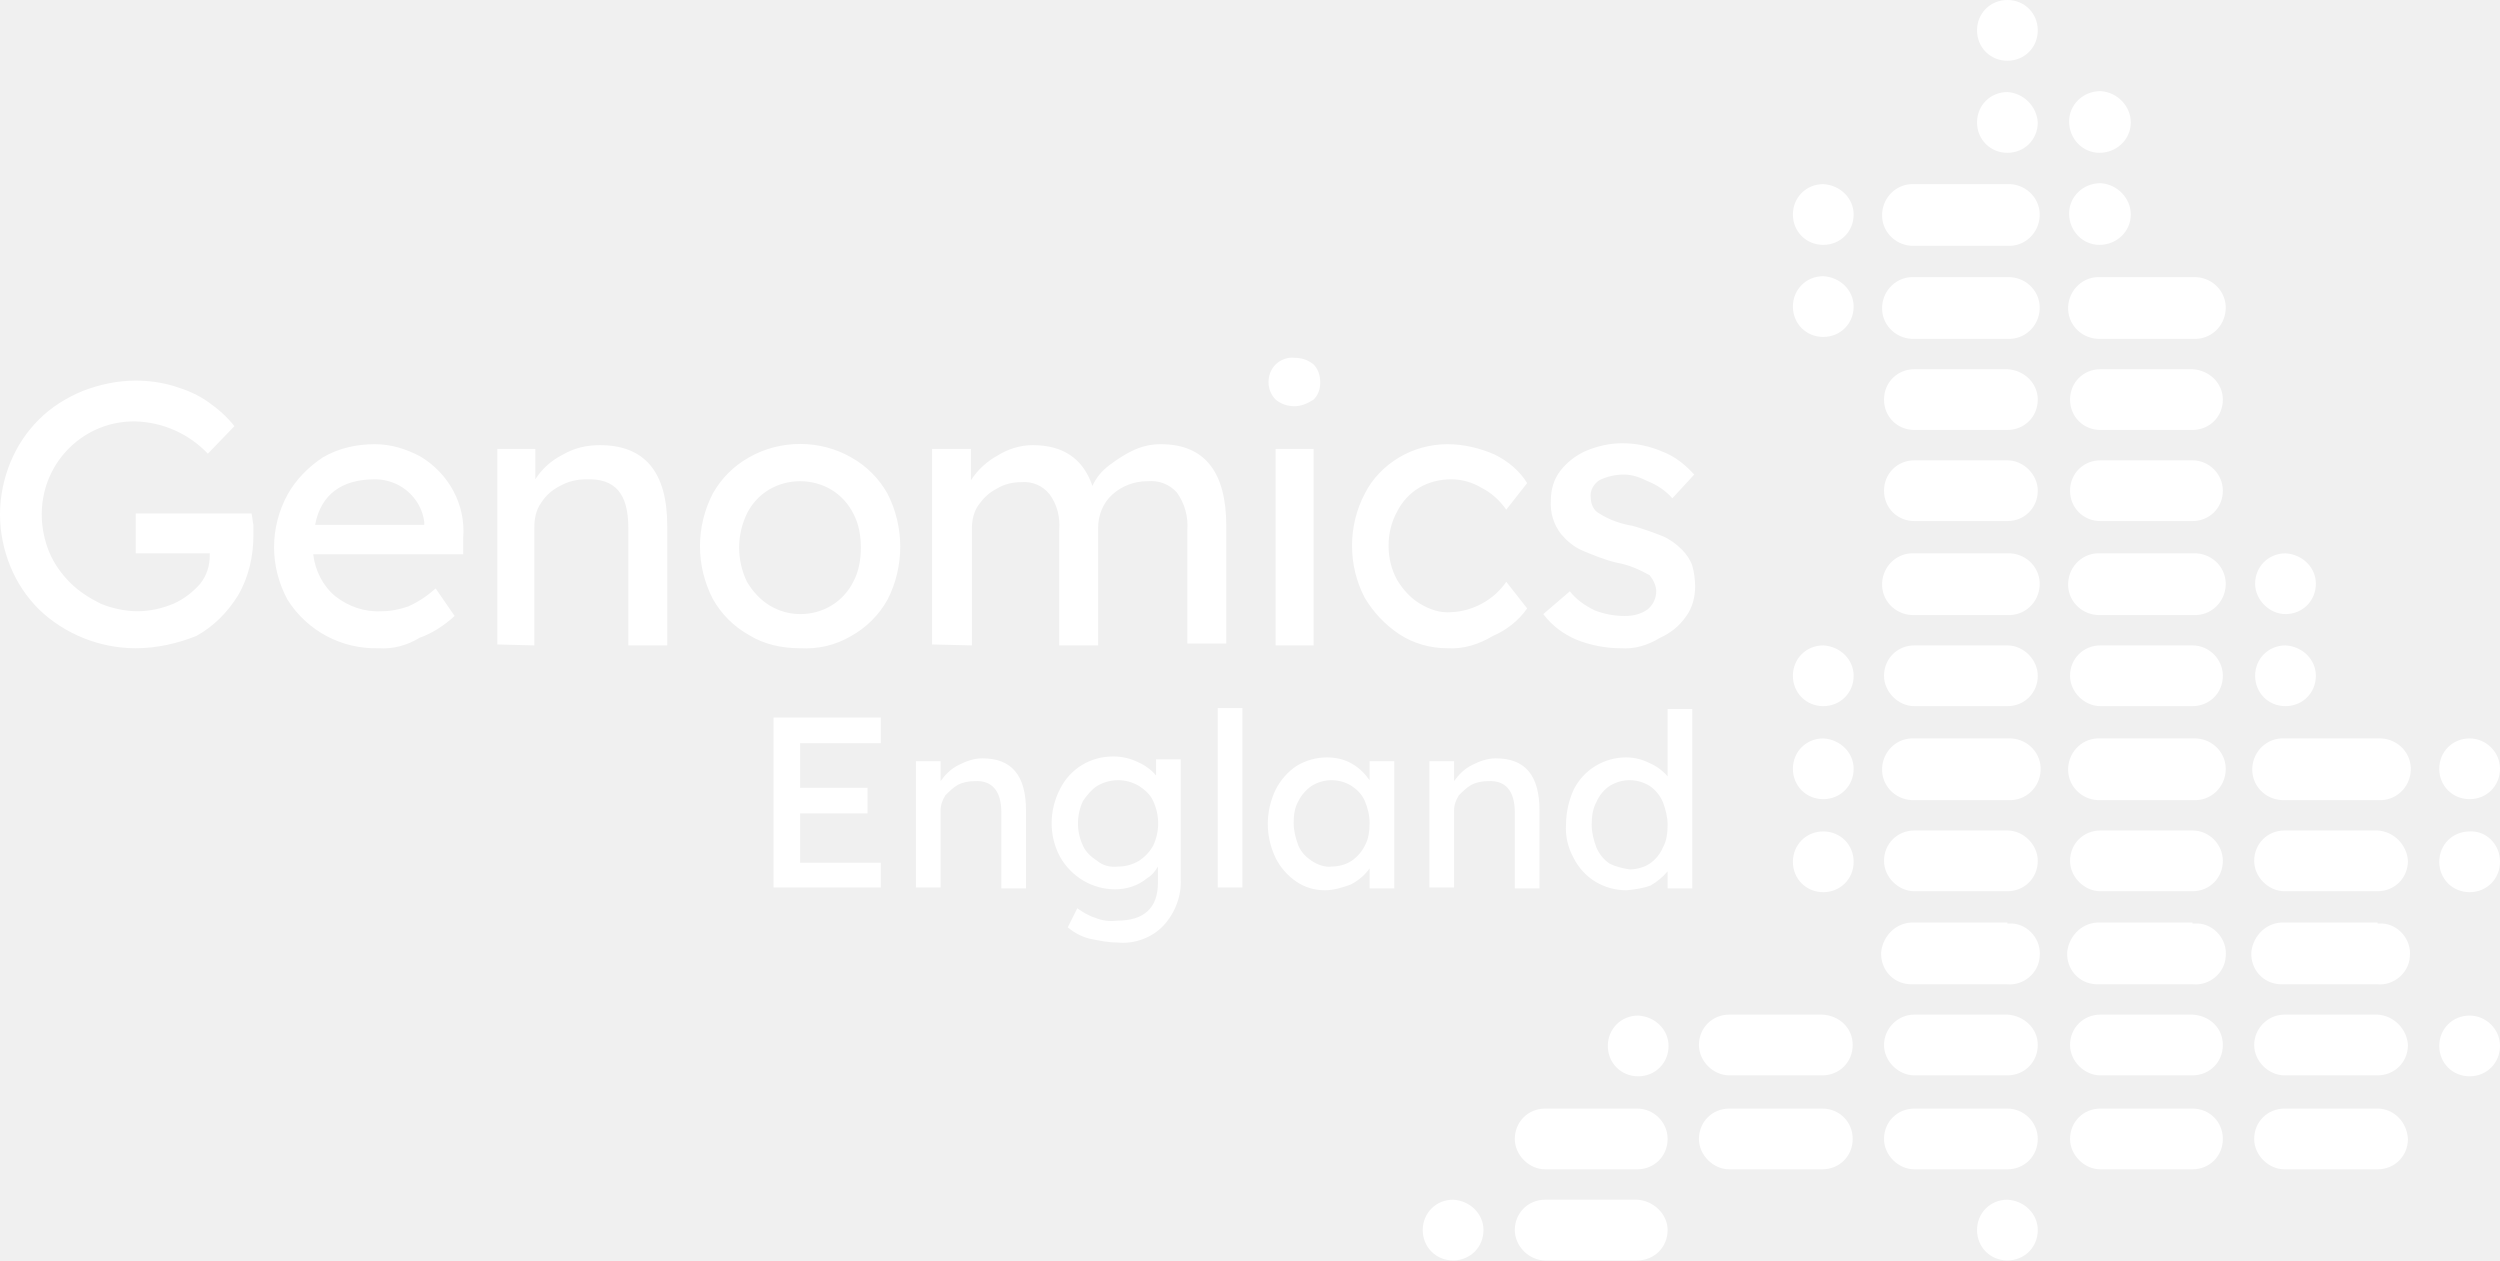
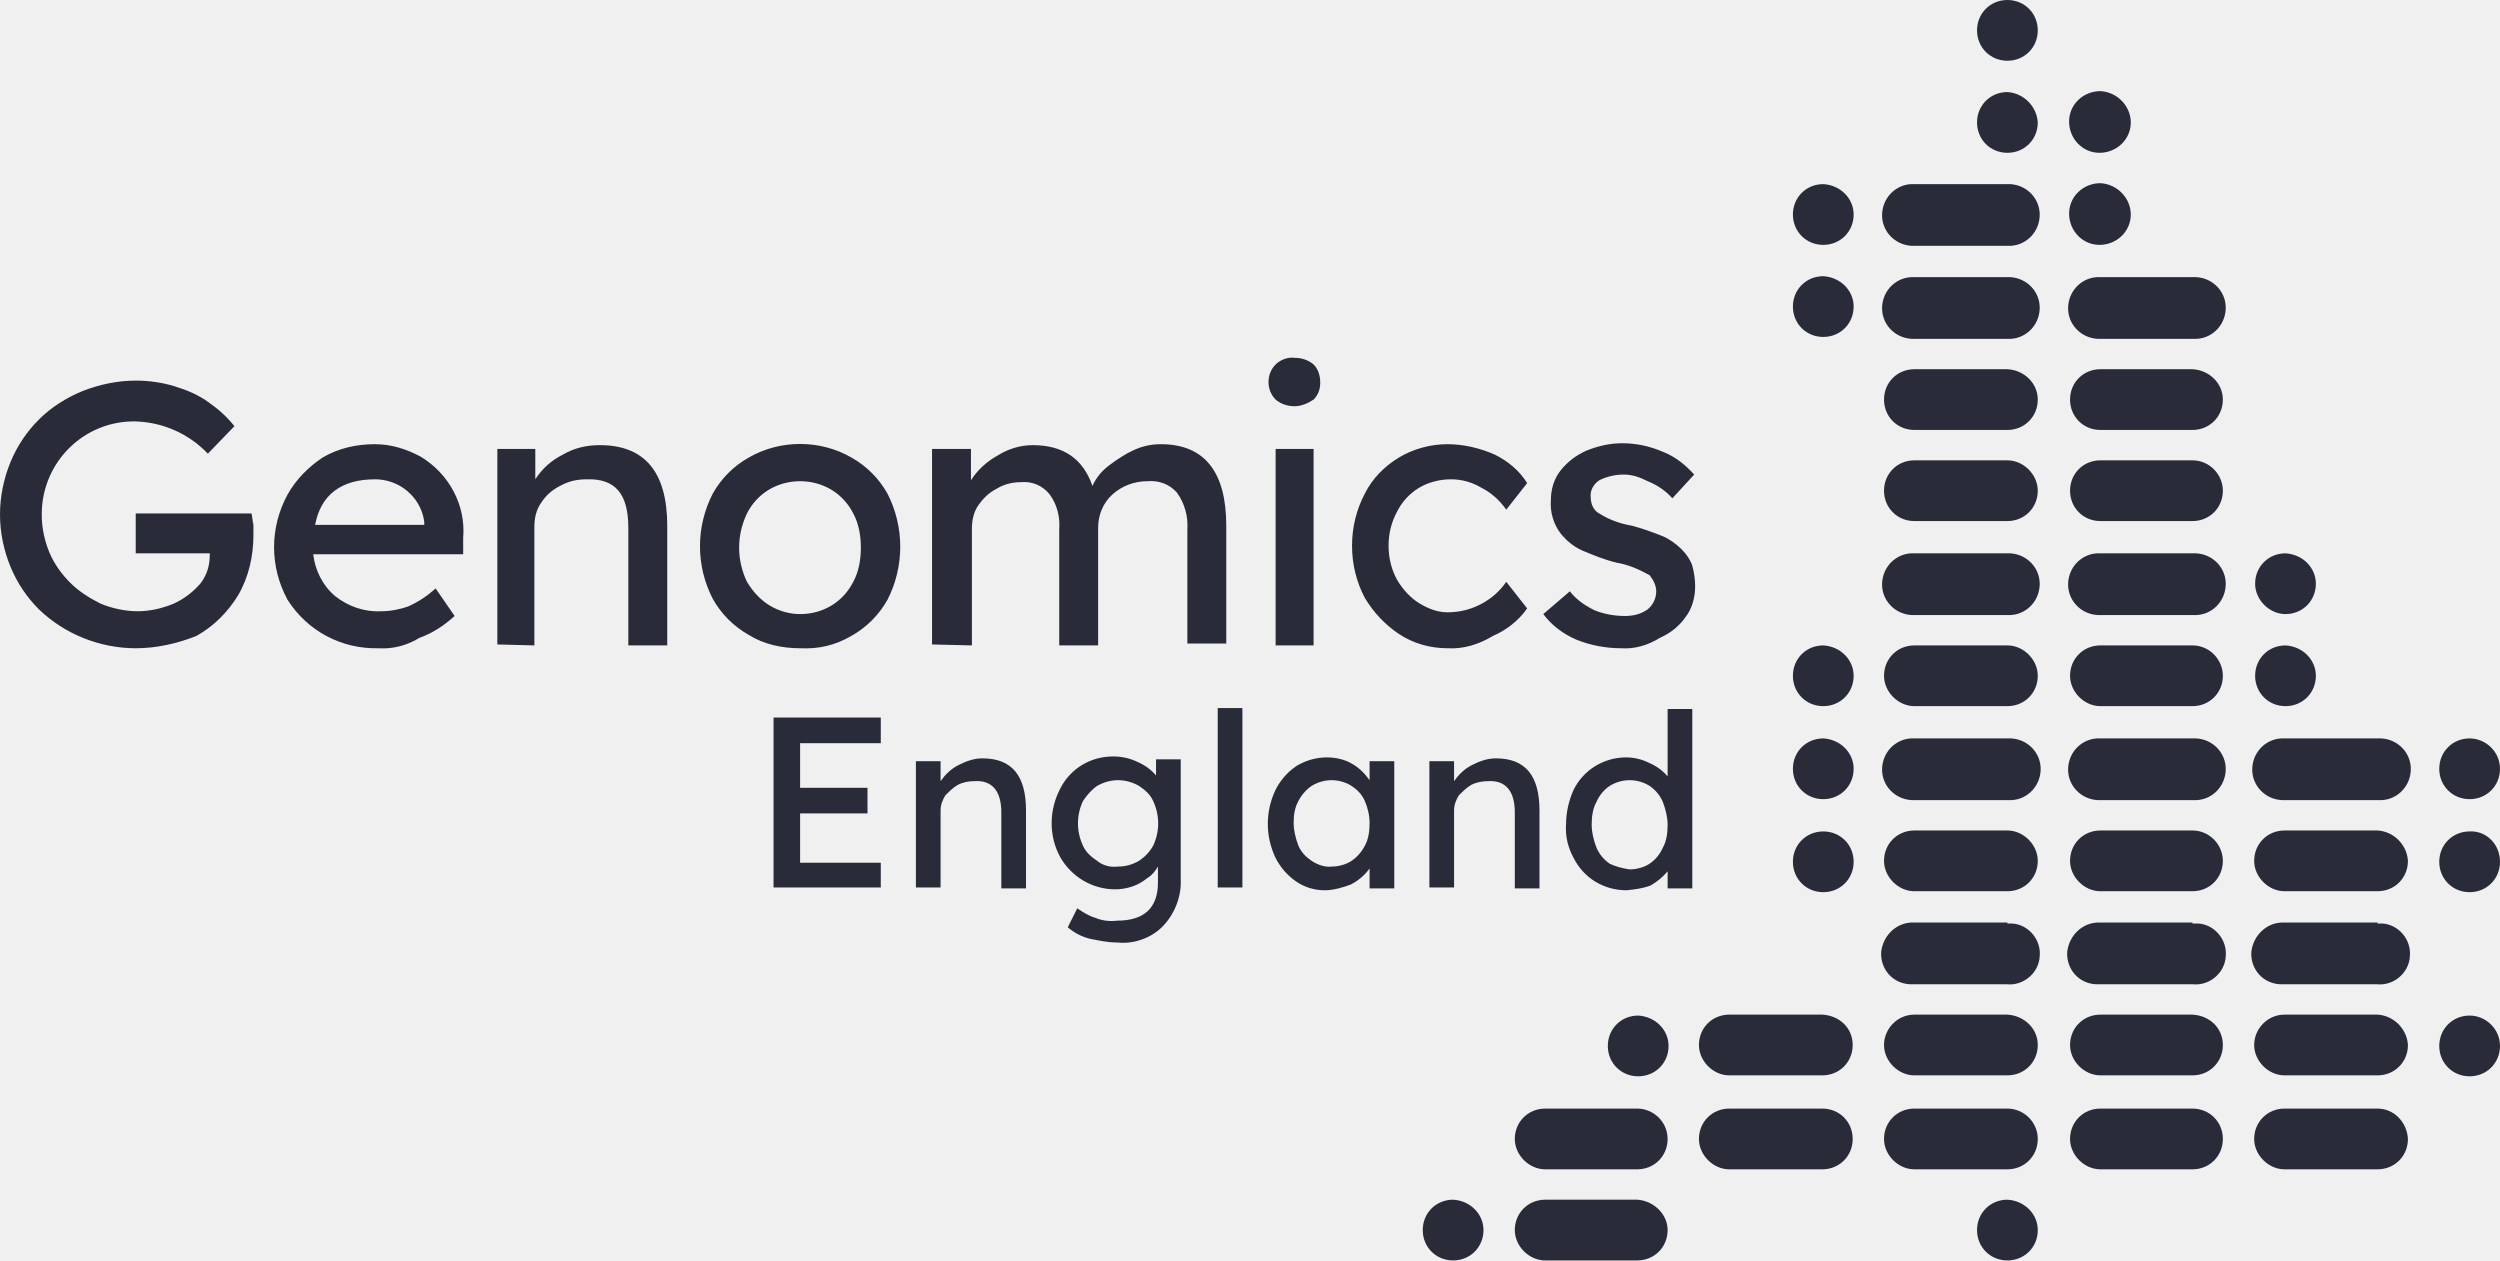
<svg xmlns="http://www.w3.org/2000/svg" viewBox="0 0 263.4 132.8">
-   <path d="M81.5 93.5V75.6h11.3v2.7h-8.5V83h7.1v2.7h-7.1v5.2h8.5v2.6H81.5zm15 0V80.2h2.6v2.1c.5-.7 1.1-1.3 1.9-1.7.8-.4 1.6-.7 2.5-.7 3.1 0 4.6 1.8 4.6 5.5v8.2h-2.6v-8c0-2.3-1-3.4-2.8-3.3-.6 0-1.2.1-1.8.4-.5.3-.9.7-1.3 1.1-.3.5-.5 1-.5 1.6v8.1h-2.6zm21.2 5.8c-1 0-1.9-.2-2.9-.4-.8-.2-1.6-.6-2.3-1.2l1-2c.6.4 1.2.8 1.9 1 .7.3 1.5.4 2.3.3 2.8 0 4.3-1.3 4.3-4v-1.7c-.3.5-.6.9-1.1 1.2-.5.4-1 .7-1.6.9-.6.2-1.2.3-1.8.3-2.4 0-4.6-1.3-5.8-3.4-1.2-2.2-1.2-4.9 0-7.2.5-1 1.3-1.9 2.3-2.5 1-.6 2.1-.9 3.3-.9.9 0 1.8.2 2.6.6.7.3 1.4.8 1.9 1.4V80h2.6v12.6c.1 1.8-.6 3.6-1.8 4.9-1.2 1.3-3.1 2-4.9 1.8zm.1-8c.8 0 1.5-.2 2.2-.6.6-.4 1.1-.9 1.5-1.6.7-1.5.7-3.2 0-4.7-.3-.7-.9-1.2-1.5-1.6-1.4-.8-3-.8-4.4 0-.6.4-1.1 1-1.5 1.6-.7 1.5-.7 3.2 0 4.7.3.7.9 1.2 1.5 1.6.6.5 1.4.7 2.2.6zm10.5 2.2V74.6h2.6v18.9h-2.6zm11.3.3c-1.1 0-2.1-.3-3-.9-.9-.6-1.7-1.5-2.2-2.5-1.1-2.3-1.1-4.9 0-7.2.5-1 1.3-1.9 2.2-2.5 1-.6 2.1-.9 3.2-.9.9 0 1.9.2 2.7.7.7.4 1.3 1 1.8 1.7v-2h2.6v13.4h-2.6v-2.1c-.5.7-1.2 1.3-2 1.7-.8.3-1.8.6-2.7.6zm.7-2.5c.7 0 1.5-.2 2.1-.6.6-.4 1.1-1 1.4-1.6.4-.7.5-1.6.5-2.4 0-.8-.2-1.6-.5-2.3-.3-.7-.8-1.2-1.4-1.6-1.3-.8-2.9-.8-4.2 0-.6.4-1.1 1-1.4 1.6-.4.7-.5 1.5-.5 2.3 0 .8.2 1.6.5 2.4.3.7.8 1.2 1.4 1.6.6.4 1.4.7 2.1.6zm10.3 2.2V80.2h2.6v2.1c.5-.7 1.1-1.3 1.9-1.7.8-.4 1.6-.7 2.5-.7 3.1 0 4.6 1.8 4.6 5.5v8.2h-2.6v-8c0-2.3-1-3.4-2.8-3.3-.6 0-1.2.1-1.8.4-.5.3-.9.7-1.3 1.1-.3.5-.5 1-.5 1.6v8.1h-2.6zm20.8.3c-1.2 0-2.3-.3-3.3-.9-1-.6-1.8-1.5-2.3-2.5-.6-1.1-.9-2.3-.8-3.6 0-1.2.3-2.5.8-3.6.5-1 1.3-1.9 2.3-2.5 1-.6 2.1-.9 3.2-.9.9 0 1.7.2 2.5.6.7.3 1.4.8 1.9 1.4v-7.1h2.6v18.9h-2.6v-1.8c-.5.6-1.1 1.1-1.8 1.5-.8.3-1.6.4-2.5.5zm.3-2.2c.7 0 1.5-.2 2.1-.6.6-.4 1.1-1 1.4-1.7.4-.7.5-1.6.5-2.4 0-.8-.2-1.6-.5-2.4-.3-.7-.8-1.3-1.4-1.7-1.3-.8-2.9-.8-4.2 0-.6.4-1.1 1-1.4 1.7-.4.7-.5 1.6-.5 2.4 0 .8.2 1.6.5 2.4.3.7.8 1.3 1.4 1.7.6.3 1.4.5 2.1.6zM14.3 68.3c-3.8 0-7.5-1.5-10.2-4.1-1.3-1.3-2.3-2.8-3-4.5C.4 58 0 56.1 0 54.2s.4-3.8 1.1-5.5c.7-1.7 1.7-3.2 3-4.5 1.3-1.3 2.9-2.3 4.6-3 1.8-.7 3.7-1.1 5.6-1.1 1.4 0 2.8.2 4.1.6 1.3.4 2.5.9 3.6 1.7 1 .7 1.9 1.5 2.7 2.5l-2.8 2.9c-2-2.1-4.7-3.3-7.6-3.4-5.4-.1-9.8 4.2-9.9 9.6v.3c0 1.3.3 2.7.8 3.9.5 1.2 1.3 2.3 2.2 3.2.9.9 2 1.6 3.2 2.2 1.2.5 2.6.8 3.9.8 1.3 0 2.6-.3 3.8-.8 1.1-.5 2-1.2 2.8-2.1.7-.9 1-1.9 1-3v-.2h-7.8v-4.2h12.2c.1.4.1.8.2 1.2v1.1c0 2.2-.5 4.4-1.6 6.3-1.1 1.8-2.6 3.3-4.4 4.3-2 .8-4.2 1.3-6.4 1.3zm25.6 0c-3.9.1-7.5-1.8-9.6-5.1-1.9-3.5-1.9-7.6 0-11.1.9-1.6 2.2-2.9 3.7-3.9 1.7-1 3.6-1.4 5.5-1.4 1.7 0 3.3.5 4.8 1.3 3 1.8 4.8 5.1 4.5 8.6v1.7H33c.2 1.7 1 3.3 2.3 4.4 1.4 1.1 3.1 1.7 4.9 1.6 1 0 1.9-.2 2.8-.5 1.1-.5 2-1.1 2.9-1.9l2 2.9c-1.1 1-2.3 1.8-3.7 2.3-1.3.8-2.8 1.2-4.3 1.1zm-.4-17.8c-3.5 0-5.7 1.6-6.3 4.8h11.5V55c-.1-.8-.4-1.6-.9-2.3-1-1.4-2.6-2.2-4.3-2.2zm12.9 17.4V47.3h4v3.2c.7-1.1 1.7-2 2.9-2.6 1.2-.7 2.5-1 3.9-1 4.7 0 7.1 2.8 7.1 8.5V68h-4.1V55.6c0-3.6-1.4-5.2-4.4-5.1-1 0-1.9.2-2.8.7-.8.4-1.5 1-2 1.8-.5.7-.7 1.6-.7 2.5V68l-3.9-.1zm31.9.4c-1.9 0-3.8-.4-5.4-1.4-1.6-.9-2.9-2.2-3.8-3.8-1.8-3.5-1.8-7.6 0-11.1.9-1.6 2.2-2.9 3.8-3.8 3.3-1.9 7.5-1.9 10.8 0 1.6.9 2.9 2.2 3.8 3.8 1.8 3.5 1.8 7.7 0 11.2-.9 1.6-2.2 2.9-3.8 3.8-1.7 1-3.5 1.4-5.4 1.3zm0-3.6c1.2 0 2.3-.3 3.3-.9 1-.6 1.8-1.5 2.3-2.5.6-1.1.8-2.4.8-3.6 0-1.2-.2-2.5-.8-3.6-.5-1-1.3-1.9-2.3-2.5-2-1.2-4.6-1.2-6.6 0-1 .6-1.8 1.5-2.3 2.5-1.1 2.3-1.1 4.9 0 7.2.6 1 1.4 1.9 2.4 2.5 1 .6 2.1.9 3.2.9zm13.9 3.2V47.3h4.1v3.3c.7-1.1 1.7-2 2.8-2.6 1.1-.7 2.4-1.1 3.7-1.1 3.2 0 5.3 1.4 6.3 4.3.4-.9 1-1.6 1.8-2.2.8-.6 1.7-1.2 2.6-1.6.9-.4 1.8-.6 2.8-.6 4.6 0 6.9 2.9 6.9 8.6v12.4h-4.1v-12c.1-1.4-.3-2.8-1.1-3.9-.8-.9-1.9-1.3-3.1-1.2-1.4 0-2.7.5-3.7 1.4-1 .9-1.5 2.2-1.5 3.5V68h-4.1V55.8c.1-1.3-.2-2.6-1-3.7a3.4 3.4 0 0 0-3-1.3c-.9 0-1.8.2-2.6.7-.8.4-1.4 1-1.9 1.7s-.7 1.6-.7 2.5V68l-4.2-.1zm38.2-25.1c-.7 0-1.4-.2-2-.7-1-1-1-2.7 0-3.7.5-.5 1.3-.8 2-.7.7 0 1.4.2 2 .7.5.5.7 1.2.7 1.9s-.2 1.3-.7 1.8c-.6.4-1.3.7-2 .7zm-2 25.1V47.3h4V68h-4v-.1zm18.1.4c-1.8 0-3.6-.5-5.1-1.5-1.5-1-2.7-2.3-3.6-3.8-1.8-3.4-1.8-7.6 0-11 .8-1.6 2.1-2.9 3.6-3.8 1.5-.9 3.3-1.4 5.1-1.4 1.7 0 3.4.4 5 1.1 1.4.7 2.6 1.7 3.4 3l-2.2 2.8c-.7-1-1.6-1.8-2.6-2.3-1-.6-2.1-.9-3.2-.9-1.2 0-2.4.3-3.4.9-1 .6-1.8 1.5-2.3 2.5-.6 1.1-.9 2.3-.9 3.6 0 1.3.3 2.5.9 3.6.6 1 1.4 1.9 2.4 2.5 1 .6 2.1 1 3.3.9 2.3-.1 4.5-1.3 5.8-3.2l2.2 2.8c-.9 1.3-2.2 2.3-3.6 2.9-1.5.9-3.1 1.4-4.8 1.3zm18.3 0c-1.6 0-3.2-.3-4.7-.9-1.4-.6-2.6-1.5-3.5-2.7l2.8-2.4c.7.9 1.6 1.5 2.6 2 1 .4 2.1.6 3.2.6.9 0 1.7-.2 2.4-.7.6-.5.9-1.2.9-1.9 0-.6-.3-1.2-.7-1.7-1.1-.6-2.2-1.1-3.4-1.3-1.3-.3-2.5-.8-3.7-1.3-.9-.4-1.6-1-2.2-1.7-.8-1-1.2-2.3-1.1-3.6 0-1.1.3-2.2 1-3.1.7-.9 1.6-1.6 2.7-2.1 1.2-.5 2.5-.8 3.8-.8 1.5 0 2.9.3 4.3.9 1.3.5 2.4 1.4 3.3 2.4l-2.3 2.5c-.7-.8-1.6-1.4-2.6-1.8-.8-.4-1.6-.7-2.5-.7-.9 0-1.8.2-2.6.6-.6.4-1 1.1-.9 1.8 0 .7.3 1.4.9 1.7 1.1.7 2.3 1.1 3.5 1.3 1.1.3 2.2.7 3.2 1.1.7.3 1.4.8 2 1.4.5.5.9 1.1 1.1 1.7.2.7.3 1.5.3 2.2 0 1.1-.3 2.3-1 3.2-.7 1-1.6 1.7-2.7 2.2-1.3.8-2.7 1.2-4.1 1.1zm1.7 58.1h-9.7c-1.8 0-3.2 1.4-3.2 3.2 0 1.7 1.5 3.2 3.2 3.2h9.7c1.8 0 3.2-1.4 3.2-3.2 0-1.7-1.5-3.1-3.2-3.2zm78-9.6h-9.8c-1.8 0-3.2 1.4-3.2 3.2 0 1.7 1.5 3.2 3.2 3.2h9.8c1.8 0 3.2-1.4 3.2-3.2-.1-1.8-1.5-3.2-3.2-3.2zm0-9.9h-9.8c-1.8 0-3.2 1.5-3.2 3.2 0 1.7 1.5 3.2 3.2 3.2h9.8c1.8 0 3.2-1.4 3.2-3.2-.1-1.7-1.5-3.1-3.2-3.2zm0-9.7h-9.8c-1.8-.1-3.3 1.3-3.5 3.1-.1 1.8 1.2 3.3 3 3.4h10.2c1.8.2 3.4-1.2 3.5-2.9.2-1.8-1.2-3.4-2.9-3.5h-.5zm0-9.7h-9.8c-1.8 0-3.2 1.4-3.2 3.2 0 1.7 1.5 3.2 3.2 3.2h9.8c1.8 0 3.2-1.4 3.2-3.2-.1-1.7-1.5-3.1-3.2-3.2zm0-9.7h-9.8c-1.8-.1-3.3 1.3-3.4 3.1s1.3 3.3 3.1 3.4h10.2c1.8.1 3.3-1.3 3.4-3.1s-1.3-3.3-3.1-3.4h-.4zm-19.5 39h-9.7c-1.8 0-3.2 1.4-3.2 3.2 0 1.7 1.5 3.2 3.2 3.2h9.7c1.8 0 3.2-1.4 3.2-3.2s-1.4-3.2-3.2-3.2zm0-9.9h-9.7c-1.8 0-3.2 1.4-3.2 3.2 0 1.7 1.5 3.2 3.2 3.2h9.7c1.8 0 3.2-1.4 3.2-3.2s-1.4-3.1-3.2-3.2zm0-9.7h-9.7c-1.8-.1-3.3 1.3-3.5 3.1-.1 1.8 1.2 3.3 3 3.4H231c1.8.2 3.4-1.2 3.5-2.9.2-1.8-1.2-3.4-2.9-3.5h-.6zm0-9.7h-9.7c-1.8 0-3.2 1.4-3.2 3.2 0 1.7 1.5 3.2 3.2 3.2h9.7c1.8 0 3.2-1.4 3.2-3.2 0-1.7-1.4-3.2-3.2-3.2zm0-9.7h-9.7c-1.8-.1-3.3 1.3-3.4 3.1-.1 1.8 1.3 3.3 3.1 3.4h10.1c1.8.1 3.3-1.3 3.4-3.1s-1.3-3.3-3.1-3.4h-.4zm0-9.8h-9.7c-1.8 0-3.2 1.4-3.2 3.2 0 1.7 1.5 3.2 3.2 3.2h9.7c1.8 0 3.2-1.4 3.2-3.2 0-1.7-1.4-3.2-3.2-3.2zm0-9.7h-9.7c-1.8-.1-3.3 1.3-3.4 3.1-.1 1.8 1.3 3.3 3.1 3.4h10.1c1.8.1 3.3-1.3 3.4-3.1s-1.3-3.3-3.1-3.4h-.4zm0-9.8h-9.7c-1.8 0-3.2 1.4-3.2 3.2 0 1.8 1.4 3.2 3.2 3.2h9.7c1.8 0 3.2-1.4 3.2-3.2 0-1.7-1.4-3.2-3.2-3.2zm0-9.6h-9.7c-1.8 0-3.2 1.4-3.2 3.2 0 1.8 1.4 3.2 3.2 3.2h9.7c1.8 0 3.2-1.4 3.2-3.2 0-1.7-1.4-3.1-3.2-3.2.1 0 0 0 0 0zm0-9.7h-9.7c-1.8-.1-3.3 1.3-3.4 3.1-.1 1.8 1.3 3.3 3.1 3.4h10.1c1.8.1 3.3-1.3 3.4-3.1.1-1.8-1.3-3.3-3.1-3.4h-.4zm-58.5 87.6h-9.7c-1.8 0-3.2 1.4-3.2 3.2 0 1.7 1.5 3.2 3.2 3.2h9.7c1.8 0 3.2-1.4 3.2-3.2 0-1.8-1.5-3.2-3.2-3.2zm19.5 0h-9.8c-1.8 0-3.2 1.4-3.2 3.2 0 1.7 1.5 3.2 3.2 3.2h9.8c1.8 0 3.2-1.4 3.2-3.2 0-1.8-1.4-3.2-3.2-3.2zm0-9.9h-9.8c-1.8 0-3.2 1.4-3.2 3.2 0 1.7 1.5 3.2 3.2 3.2h9.8c1.8 0 3.2-1.4 3.2-3.2s-1.4-3.1-3.2-3.2zm19.5 9.9h-9.8c-1.8 0-3.2 1.4-3.2 3.2 0 1.7 1.5 3.2 3.2 3.2h9.8c1.8 0 3.2-1.4 3.2-3.2 0-1.8-1.5-3.2-3.2-3.2zm0-9.9h-9.8c-1.8 0-3.2 1.5-3.2 3.2 0 1.7 1.5 3.2 3.2 3.2h9.8c1.8 0 3.2-1.4 3.2-3.2s-1.5-3.1-3.2-3.2c0 .1 0 .1 0 0zm0-9.7h-9.8c-1.8-.1-3.3 1.3-3.5 3.1-.1 1.8 1.2 3.3 3 3.4h10.2c1.8.2 3.4-1.2 3.5-2.9.2-1.8-1.2-3.4-2.9-3.5h-.5zm0-9.7h-9.8c-1.8 0-3.2 1.4-3.2 3.2 0 1.7 1.5 3.2 3.2 3.2h9.8c1.8 0 3.2-1.4 3.2-3.2 0-1.7-1.5-3.2-3.2-3.2zm0-9.7h-9.8c-1.8-.1-3.3 1.3-3.4 3.1-.1 1.8 1.3 3.3 3.1 3.4h10.2c1.8.1 3.3-1.3 3.4-3.1.1-1.8-1.3-3.3-3.1-3.4h-.4zm0-9.8h-9.8c-1.8 0-3.2 1.4-3.2 3.2 0 1.7 1.5 3.2 3.2 3.2h9.8c1.8 0 3.2-1.4 3.2-3.2 0-1.7-1.5-3.2-3.2-3.2zm0-9.7h-9.8c-1.8-.1-3.3 1.3-3.4 3.1-.1 1.8 1.3 3.3 3.1 3.4h10.1c1.8.1 3.3-1.3 3.4-3.1.1-1.8-1.3-3.3-3.1-3.4h-.3zm0-9.8h-9.8c-1.8 0-3.2 1.4-3.2 3.2 0 1.8 1.4 3.2 3.2 3.2h9.8c1.8 0 3.2-1.4 3.2-3.2 0-1.7-1.5-3.2-3.2-3.2zm0-9.6h-9.8c-1.8 0-3.2 1.4-3.2 3.2 0 1.8 1.4 3.2 3.2 3.2h9.8c1.8 0 3.2-1.4 3.2-3.2 0-1.7-1.4-3.1-3.2-3.2zm0-9.7h-9.8c-1.8-.1-3.3 1.3-3.4 3.1-.1 1.8 1.3 3.3 3.1 3.4h10.1c1.8.1 3.3-1.3 3.4-3.1.1-1.8-1.3-3.3-3.1-3.4h-.3zm0-9.8h-9.8c-1.8-.1-3.3 1.3-3.4 3.1-.1 1.8 1.3 3.3 3.1 3.4h10.1c1.8.1 3.3-1.3 3.4-3.1.1-1.8-1.3-3.3-3.1-3.4h-.3zm3.2 110.2c0 1.8-1.4 3.2-3.2 3.2-1.8 0-3.2-1.4-3.2-3.2s1.4-3.2 3.2-3.2c1.8.1 3.2 1.5 3.2 3.2zm-58.4 0c0 1.8-1.4 3.2-3.2 3.2-1.8 0-3.2-1.4-3.2-3.2s1.4-3.2 3.2-3.2c1.8.1 3.2 1.5 3.2 3.2zm19.5-19.4c0 1.8-1.4 3.2-3.2 3.2-1.8 0-3.2-1.4-3.2-3.2 0-1.8 1.4-3.2 3.2-3.2 1.8.1 3.2 1.5 3.2 3.2zm19.5-19.4c0 1.8-1.4 3.2-3.2 3.2-1.8 0-3.2-1.4-3.2-3.2 0-1.8 1.4-3.2 3.2-3.2 1.8 0 3.2 1.4 3.2 3.2zm68.1 0c0 1.8-1.4 3.2-3.2 3.2-1.8 0-3.2-1.4-3.2-3.2 0-1.8 1.4-3.2 3.2-3.2 1.7-.1 3.2 1.3 3.2 3.2 0-.1 0-.1 0 0zm0 19.4c0 1.8-1.4 3.2-3.2 3.2-1.8 0-3.2-1.4-3.2-3.2 0-1.8 1.4-3.2 3.2-3.2 1.7 0 3.2 1.4 3.2 3.2zm0-29.2c0 1.8-1.4 3.2-3.2 3.2-1.8 0-3.2-1.4-3.2-3.2 0-1.8 1.4-3.2 3.2-3.2 1.7 0 3.2 1.4 3.2 3.2zm-68.1 0c0 1.8-1.4 3.2-3.2 3.2-1.8 0-3.2-1.4-3.2-3.2 0-1.8 1.4-3.2 3.2-3.2 1.8.1 3.2 1.5 3.2 3.2zm48.7-9.8c0 1.8-1.4 3.2-3.2 3.2-1.8 0-3.2-1.4-3.2-3.2 0-1.8 1.4-3.2 3.2-3.2 1.8.1 3.2 1.5 3.2 3.2zm-48.7 0c0 1.8-1.4 3.2-3.2 3.2-1.8 0-3.2-1.4-3.2-3.2 0-1.8 1.4-3.2 3.2-3.2 1.8.1 3.2 1.5 3.2 3.2zm48.7-9.7c0 1.8-1.4 3.2-3.2 3.2-1.7 0-3.2-1.5-3.2-3.2 0-1.8 1.4-3.2 3.2-3.2 1.8.1 3.2 1.5 3.2 3.2zm-48.7-29.2c0 1.8-1.4 3.2-3.2 3.2-1.8 0-3.2-1.4-3.2-3.2 0-1.8 1.4-3.2 3.2-3.2 1.8.1 3.2 1.5 3.2 3.2zm29.2-9.7c0 1.8-1.5 3.2-3.3 3.2-1.8 0-3.2-1.5-3.2-3.3 0-1.8 1.5-3.2 3.3-3.2 1.8.1 3.2 1.6 3.2 3.3zm-29.2 0c0 1.8-1.4 3.2-3.2 3.2-1.8 0-3.2-1.4-3.2-3.2s1.4-3.2 3.2-3.2c1.8.1 3.2 1.5 3.2 3.2zm29.2-9.7c0 1.8-1.5 3.2-3.3 3.2-1.8 0-3.2-1.5-3.2-3.3 0-1.8 1.5-3.2 3.3-3.2 1.8.1 3.2 1.6 3.2 3.3zm-9.8 0c0 1.8-1.4 3.2-3.2 3.2-1.8 0-3.2-1.4-3.2-3.2s1.4-3.2 3.2-3.2c1.7.1 3.1 1.5 3.2 3.2 0 0 0 .1 0 0zm0-9.7c0 1.8-1.4 3.2-3.2 3.2-1.8 0-3.2-1.4-3.2-3.2 0-1.8 1.4-3.2 3.2-3.2 1.8 0 3.2 1.4 3.2 3.2z" style="fill:#fff" />
+   <path d="M81.5 93.5V75.6h11.3v2.7h-8.5V83h7.1v2.7h-7.1v5.2h8.5v2.6H81.5zm15 0V80.2h2.6v2.1c.5-.7 1.1-1.3 1.9-1.7.8-.4 1.6-.7 2.5-.7 3.1 0 4.6 1.8 4.6 5.5v8.2h-2.6v-8c0-2.3-1-3.4-2.8-3.3-.6 0-1.2.1-1.8.4-.5.3-.9.7-1.3 1.1-.3.5-.5 1-.5 1.6v8.1h-2.6zm21.2 5.8c-1 0-1.9-.2-2.9-.4-.8-.2-1.6-.6-2.3-1.2l1-2c.6.4 1.2.8 1.9 1 .7.3 1.5.4 2.3.3 2.8 0 4.3-1.3 4.3-4v-1.7c-.3.5-.6.9-1.1 1.2-.5.4-1 .7-1.6.9-.6.2-1.2.3-1.8.3-2.4 0-4.6-1.3-5.8-3.4-1.2-2.2-1.2-4.9 0-7.2.5-1 1.3-1.9 2.3-2.5 1-.6 2.1-.9 3.3-.9.9 0 1.8.2 2.6.6.7.3 1.4.8 1.9 1.4V80h2.6v12.6c.1 1.8-.6 3.6-1.8 4.9-1.2 1.3-3.1 2-4.9 1.8zm.1-8c.8 0 1.5-.2 2.2-.6.6-.4 1.1-.9 1.5-1.6.7-1.5.7-3.2 0-4.7-.3-.7-.9-1.2-1.5-1.6-1.4-.8-3-.8-4.4 0-.6.4-1.1 1-1.5 1.6-.7 1.5-.7 3.2 0 4.7.3.7.9 1.2 1.5 1.6.6.5 1.4.7 2.2.6zm10.5 2.2V74.6h2.6v18.9h-2.6zm11.3.3c-1.1 0-2.1-.3-3-.9-.9-.6-1.7-1.5-2.2-2.5-1.1-2.3-1.1-4.9 0-7.2.5-1 1.3-1.9 2.2-2.5 1-.6 2.1-.9 3.2-.9.9 0 1.9.2 2.7.7.7.4 1.3 1 1.8 1.7v-2h2.6v13.4h-2.6v-2.1c-.5.7-1.2 1.3-2 1.7-.8.3-1.8.6-2.7.6zm.7-2.5c.7 0 1.5-.2 2.1-.6.6-.4 1.1-1 1.4-1.6.4-.7.5-1.6.5-2.4 0-.8-.2-1.6-.5-2.3-.3-.7-.8-1.2-1.4-1.6-1.3-.8-2.9-.8-4.2 0-.6.4-1.1 1-1.4 1.6-.4.7-.5 1.5-.5 2.3 0 .8.2 1.6.5 2.4.3.7.8 1.2 1.4 1.6.6.4 1.4.7 2.1.6zm10.3 2.2V80.2h2.6v2.1c.5-.7 1.1-1.3 1.9-1.7.8-.4 1.6-.7 2.5-.7 3.1 0 4.6 1.8 4.6 5.5v8.2h-2.6v-8c0-2.3-1-3.4-2.8-3.3-.6 0-1.2.1-1.8.4-.5.3-.9.7-1.3 1.1-.3.5-.5 1-.5 1.6v8.1h-2.6zm20.8.3c-1.2 0-2.3-.3-3.3-.9-1-.6-1.8-1.5-2.3-2.5-.6-1.1-.9-2.3-.8-3.6 0-1.2.3-2.5.8-3.6.5-1 1.3-1.9 2.3-2.5 1-.6 2.1-.9 3.2-.9.9 0 1.7.2 2.5.6.7.3 1.4.8 1.9 1.4v-7.1h2.6v18.9h-2.6v-1.8c-.5.6-1.1 1.1-1.8 1.5-.8.3-1.6.4-2.5.5zm.3-2.2c.7 0 1.5-.2 2.1-.6.6-.4 1.1-1 1.4-1.7.4-.7.5-1.6.5-2.4 0-.8-.2-1.6-.5-2.4-.3-.7-.8-1.3-1.4-1.7-1.3-.8-2.9-.8-4.2 0-.6.4-1.1 1-1.4 1.7-.4.7-.5 1.6-.5 2.4 0 .8.2 1.6.5 2.4.3.7.8 1.3 1.4 1.7.6.3 1.4.5 2.1.6zM14.3 68.3c-3.8 0-7.5-1.5-10.2-4.1-1.3-1.3-2.3-2.8-3-4.5C.4 58 0 56.1 0 54.2s.4-3.8 1.1-5.5c.7-1.7 1.7-3.2 3-4.5 1.3-1.3 2.9-2.3 4.6-3 1.8-.7 3.7-1.1 5.6-1.1 1.4 0 2.8.2 4.1.6 1.3.4 2.5.9 3.6 1.7 1 .7 1.9 1.5 2.7 2.5l-2.8 2.9c-2-2.1-4.7-3.3-7.6-3.4-5.4-.1-9.8 4.2-9.9 9.6v.3c0 1.3.3 2.7.8 3.9.5 1.2 1.3 2.3 2.2 3.2.9.9 2 1.6 3.2 2.2 1.2.5 2.6.8 3.9.8 1.3 0 2.6-.3 3.8-.8 1.1-.5 2-1.2 2.8-2.1.7-.9 1-1.9 1-3v-.2h-7.8v-4.2h12.2c.1.4.1.8.2 1.2v1.1c0 2.2-.5 4.4-1.6 6.3-1.1 1.8-2.6 3.3-4.4 4.3-2 .8-4.2 1.3-6.4 1.3zm25.6 0c-3.9.1-7.5-1.8-9.6-5.1-1.9-3.5-1.9-7.6 0-11.1.9-1.6 2.2-2.9 3.7-3.9 1.7-1 3.6-1.4 5.5-1.4 1.7 0 3.3.5 4.8 1.3 3 1.8 4.8 5.1 4.5 8.6v1.7H33c.2 1.7 1 3.3 2.3 4.4 1.4 1.1 3.1 1.7 4.9 1.6 1 0 1.9-.2 2.8-.5 1.1-.5 2-1.1 2.9-1.9l2 2.9c-1.1 1-2.3 1.8-3.7 2.3-1.3.8-2.8 1.2-4.3 1.1zm-.4-17.8c-3.5 0-5.7 1.6-6.3 4.8h11.5V55c-.1-.8-.4-1.6-.9-2.3-1-1.4-2.6-2.2-4.3-2.2zm12.9 17.4V47.3h4v3.2c.7-1.1 1.7-2 2.9-2.6 1.2-.7 2.5-1 3.9-1 4.7 0 7.1 2.8 7.1 8.5V68h-4.1V55.6c0-3.6-1.4-5.2-4.4-5.1-1 0-1.9.2-2.8.7-.8.4-1.5 1-2 1.8-.5.7-.7 1.6-.7 2.5V68l-3.9-.1zm31.9.4c-1.9 0-3.8-.4-5.4-1.4-1.6-.9-2.9-2.2-3.8-3.8-1.8-3.5-1.8-7.6 0-11.1.9-1.6 2.2-2.9 3.8-3.8 3.3-1.9 7.5-1.9 10.8 0 1.6.9 2.9 2.2 3.8 3.8 1.8 3.5 1.8 7.7 0 11.2-.9 1.6-2.2 2.9-3.8 3.8-1.7 1-3.5 1.4-5.4 1.3zm0-3.6c1.2 0 2.3-.3 3.3-.9 1-.6 1.8-1.5 2.3-2.5.6-1.1.8-2.4.8-3.6 0-1.2-.2-2.5-.8-3.6-.5-1-1.3-1.9-2.3-2.5-2-1.2-4.6-1.2-6.6 0-1 .6-1.8 1.5-2.3 2.5-1.1 2.3-1.1 4.9 0 7.2.6 1 1.4 1.9 2.4 2.5 1 .6 2.1.9 3.2.9zm13.9 3.2V47.3h4.1v3.3c.7-1.1 1.7-2 2.8-2.6 1.1-.7 2.4-1.1 3.7-1.1 3.2 0 5.3 1.4 6.3 4.3.4-.9 1-1.6 1.8-2.2.8-.6 1.7-1.2 2.6-1.6.9-.4 1.8-.6 2.8-.6 4.6 0 6.9 2.9 6.9 8.6v12.4h-4.1v-12c.1-1.4-.3-2.8-1.1-3.9-.8-.9-1.9-1.3-3.1-1.2-1.4 0-2.7.5-3.7 1.4-1 .9-1.5 2.2-1.5 3.5V68h-4.1V55.8c.1-1.3-.2-2.6-1-3.7a3.4 3.4 0 0 0-3-1.3c-.9 0-1.8.2-2.6.7-.8.4-1.4 1-1.9 1.7s-.7 1.6-.7 2.5V68l-4.2-.1zm38.2-25.1c-.7 0-1.4-.2-2-.7-1-1-1-2.7 0-3.7.5-.5 1.3-.8 2-.7.7 0 1.4.2 2 .7.5.5.7 1.2.7 1.9s-.2 1.3-.7 1.8c-.6.4-1.3.7-2 .7zm-2 25.1V47.3h4V68h-4v-.1zm18.1.4c-1.8 0-3.6-.5-5.1-1.5-1.5-1-2.7-2.3-3.6-3.8-1.8-3.4-1.8-7.6 0-11 .8-1.6 2.1-2.9 3.6-3.8 1.5-.9 3.3-1.4 5.1-1.4 1.7 0 3.4.4 5 1.1 1.4.7 2.6 1.7 3.4 3l-2.2 2.8c-.7-1-1.6-1.8-2.6-2.3-1-.6-2.1-.9-3.2-.9-1.2 0-2.4.3-3.4.9-1 .6-1.8 1.5-2.3 2.5-.6 1.1-.9 2.3-.9 3.6 0 1.3.3 2.5.9 3.6.6 1 1.4 1.9 2.4 2.5 1 .6 2.1 1 3.3.9 2.3-.1 4.5-1.3 5.8-3.2l2.2 2.8c-.9 1.3-2.2 2.3-3.6 2.9-1.5.9-3.1 1.4-4.8 1.3zm18.3 0c-1.6 0-3.2-.3-4.7-.9-1.4-.6-2.6-1.5-3.5-2.7l2.8-2.4c.7.9 1.6 1.5 2.6 2 1 .4 2.1.6 3.2.6.9 0 1.7-.2 2.4-.7.6-.5.9-1.2.9-1.9 0-.6-.3-1.2-.7-1.7-1.1-.6-2.2-1.1-3.4-1.3-1.3-.3-2.5-.8-3.7-1.3-.9-.4-1.6-1-2.2-1.7-.8-1-1.2-2.3-1.1-3.6 0-1.1.3-2.2 1-3.1.7-.9 1.6-1.6 2.7-2.1 1.2-.5 2.5-.8 3.8-.8 1.5 0 2.9.3 4.3.9 1.3.5 2.4 1.4 3.3 2.4l-2.3 2.5c-.7-.8-1.6-1.4-2.6-1.8-.8-.4-1.6-.7-2.5-.7-.9 0-1.8.2-2.6.6-.6.4-1 1.1-.9 1.8 0 .7.3 1.4.9 1.7 1.1.7 2.3 1.1 3.5 1.3 1.1.3 2.2.7 3.2 1.1.7.3 1.4.8 2 1.4.5.5.9 1.1 1.1 1.7.2.7.3 1.5.3 2.2 0 1.1-.3 2.3-1 3.2-.7 1-1.6 1.7-2.7 2.2-1.3.8-2.7 1.2-4.1 1.1zm1.7 58.1h-9.7c-1.8 0-3.2 1.4-3.2 3.2 0 1.7 1.5 3.2 3.2 3.2h9.7c1.8 0 3.2-1.4 3.2-3.2 0-1.7-1.5-3.1-3.2-3.2zm78-9.6h-9.8c-1.8 0-3.2 1.4-3.2 3.2 0 1.7 1.5 3.2 3.2 3.2h9.8c1.8 0 3.2-1.4 3.2-3.2-.1-1.8-1.5-3.2-3.2-3.2zm0-9.9h-9.8c-1.8 0-3.2 1.5-3.2 3.2 0 1.7 1.5 3.2 3.2 3.2h9.8c1.8 0 3.2-1.4 3.2-3.2-.1-1.7-1.5-3.1-3.2-3.2zm0-9.7h-9.8c-1.8-.1-3.3 1.3-3.5 3.1-.1 1.8 1.2 3.3 3 3.4h10.2c1.8.2 3.4-1.2 3.5-2.9.2-1.8-1.2-3.4-2.9-3.5h-.5zm0-9.7h-9.8c-1.8 0-3.2 1.4-3.2 3.2 0 1.7 1.5 3.2 3.2 3.2h9.8c1.8 0 3.2-1.4 3.2-3.2-.1-1.7-1.5-3.1-3.2-3.2zm0-9.7h-9.8c-1.8-.1-3.3 1.3-3.4 3.1s1.3 3.3 3.1 3.4h10.2c1.8.1 3.3-1.3 3.4-3.1s-1.3-3.3-3.1-3.4h-.4zm-19.5 39h-9.7c-1.8 0-3.2 1.4-3.2 3.2 0 1.7 1.5 3.2 3.2 3.2h9.7c1.8 0 3.2-1.4 3.2-3.2s-1.4-3.2-3.2-3.2zm0-9.9h-9.7c-1.8 0-3.2 1.4-3.2 3.2 0 1.7 1.5 3.2 3.2 3.2h9.7c1.8 0 3.2-1.4 3.2-3.2s-1.4-3.1-3.2-3.2zm0-9.7h-9.7c-1.8-.1-3.3 1.3-3.5 3.1-.1 1.8 1.2 3.3 3 3.4H231c1.8.2 3.4-1.2 3.5-2.9.2-1.8-1.2-3.4-2.9-3.5h-.6zm0-9.7h-9.7c-1.8 0-3.2 1.4-3.2 3.2 0 1.7 1.5 3.2 3.2 3.2h9.7c1.8 0 3.2-1.4 3.2-3.2 0-1.7-1.4-3.2-3.2-3.2zm0-9.7h-9.7c-1.8-.1-3.3 1.3-3.4 3.1-.1 1.8 1.3 3.3 3.1 3.4h10.1c1.8.1 3.3-1.3 3.4-3.1s-1.3-3.3-3.1-3.4h-.4zm0-9.8h-9.7c-1.8 0-3.2 1.4-3.2 3.2 0 1.7 1.5 3.2 3.2 3.2h9.7c1.8 0 3.2-1.4 3.2-3.2 0-1.7-1.4-3.2-3.2-3.2zm0-9.7h-9.7c-1.8-.1-3.3 1.3-3.4 3.1-.1 1.8 1.3 3.3 3.1 3.4h10.1c1.8.1 3.3-1.3 3.4-3.1s-1.3-3.3-3.1-3.4h-.4zm0-9.8h-9.7c-1.8 0-3.2 1.4-3.2 3.2 0 1.8 1.4 3.2 3.2 3.2h9.7c1.8 0 3.2-1.4 3.2-3.2 0-1.7-1.4-3.2-3.2-3.2zm0-9.6h-9.7c-1.8 0-3.2 1.4-3.2 3.2 0 1.8 1.4 3.2 3.2 3.2h9.7c1.8 0 3.2-1.4 3.2-3.2 0-1.7-1.4-3.1-3.2-3.2.1 0 0 0 0 0zm0-9.7h-9.7c-1.8-.1-3.3 1.3-3.4 3.1-.1 1.8 1.3 3.3 3.1 3.4h10.1c1.8.1 3.3-1.3 3.4-3.1.1-1.8-1.3-3.3-3.1-3.4h-.4zm-58.5 87.6h-9.7c-1.8 0-3.2 1.4-3.2 3.2 0 1.7 1.5 3.2 3.2 3.2h9.7c1.8 0 3.2-1.4 3.2-3.2 0-1.8-1.5-3.2-3.2-3.2zm19.5 0h-9.8c-1.8 0-3.2 1.4-3.2 3.2 0 1.7 1.5 3.2 3.2 3.2h9.8c1.8 0 3.2-1.4 3.2-3.2 0-1.8-1.4-3.2-3.2-3.2zm0-9.9h-9.8c-1.8 0-3.2 1.4-3.2 3.2 0 1.7 1.5 3.2 3.2 3.2h9.8c1.8 0 3.2-1.4 3.2-3.2s-1.4-3.1-3.2-3.2zm19.5 9.9h-9.8c-1.8 0-3.2 1.4-3.2 3.2 0 1.7 1.5 3.2 3.2 3.2h9.8c1.8 0 3.2-1.4 3.2-3.2 0-1.8-1.5-3.2-3.2-3.2zm0-9.9h-9.8c-1.8 0-3.2 1.5-3.2 3.2 0 1.7 1.5 3.2 3.2 3.2h9.8c1.8 0 3.2-1.4 3.2-3.2s-1.5-3.1-3.2-3.2c0 .1 0 .1 0 0zm0-9.7h-9.8c-1.8-.1-3.3 1.3-3.5 3.1-.1 1.8 1.2 3.3 3 3.4h10.2c1.8.2 3.4-1.2 3.5-2.9.2-1.8-1.2-3.4-2.9-3.5h-.5zm0-9.7h-9.8c-1.8 0-3.2 1.4-3.2 3.2 0 1.7 1.5 3.2 3.2 3.2h9.8c1.8 0 3.2-1.4 3.2-3.2 0-1.7-1.5-3.2-3.2-3.2zm0-9.7h-9.8c-1.8-.1-3.3 1.3-3.4 3.1-.1 1.8 1.3 3.3 3.1 3.4h10.2c1.8.1 3.3-1.3 3.4-3.1.1-1.8-1.3-3.3-3.1-3.4h-.4zm0-9.8h-9.8c-1.8 0-3.2 1.4-3.2 3.2 0 1.7 1.5 3.2 3.2 3.2h9.8c1.8 0 3.2-1.4 3.2-3.2 0-1.7-1.5-3.2-3.2-3.2zm0-9.7h-9.8c-1.8-.1-3.3 1.3-3.4 3.1-.1 1.8 1.3 3.3 3.1 3.4h10.1c1.8.1 3.3-1.3 3.4-3.1.1-1.8-1.3-3.3-3.1-3.4h-.3zm0-9.8h-9.8c-1.8 0-3.2 1.4-3.2 3.2 0 1.8 1.4 3.2 3.2 3.2h9.8c1.8 0 3.2-1.4 3.2-3.2 0-1.7-1.5-3.2-3.2-3.2zm0-9.6h-9.8c-1.8 0-3.2 1.4-3.2 3.2 0 1.8 1.4 3.2 3.2 3.2h9.8c1.8 0 3.2-1.4 3.2-3.2 0-1.7-1.4-3.1-3.2-3.2zm0-9.7h-9.8c-1.8-.1-3.3 1.3-3.4 3.1-.1 1.8 1.3 3.3 3.1 3.4h10.1c1.8.1 3.3-1.3 3.4-3.1.1-1.8-1.3-3.3-3.1-3.4h-.3zm0-9.8h-9.8c-1.8-.1-3.3 1.3-3.4 3.1-.1 1.8 1.3 3.3 3.1 3.4h10.1c1.8.1 3.3-1.3 3.4-3.1.1-1.8-1.3-3.3-3.1-3.4h-.3zm3.2 110.2c0 1.8-1.4 3.2-3.2 3.2-1.8 0-3.2-1.4-3.2-3.2s1.4-3.2 3.2-3.2c1.8.1 3.2 1.5 3.2 3.2zm-58.4 0c0 1.8-1.4 3.2-3.2 3.2-1.8 0-3.2-1.4-3.2-3.2s1.4-3.2 3.2-3.2c1.8.1 3.2 1.5 3.2 3.2zm19.5-19.4c0 1.8-1.4 3.2-3.2 3.2-1.8 0-3.2-1.4-3.2-3.2 0-1.8 1.4-3.2 3.2-3.2 1.8.1 3.2 1.5 3.2 3.2zm19.5-19.4c0 1.8-1.4 3.2-3.2 3.2-1.8 0-3.2-1.4-3.2-3.2 0-1.8 1.4-3.2 3.2-3.2 1.8 0 3.2 1.4 3.2 3.2zm68.1 0c0 1.8-1.4 3.2-3.2 3.2-1.8 0-3.2-1.4-3.2-3.2 0-1.8 1.4-3.2 3.2-3.2 1.7-.1 3.2 1.3 3.2 3.2 0-.1 0-.1 0 0zm0 19.4c0 1.8-1.4 3.2-3.2 3.2-1.8 0-3.2-1.4-3.2-3.2 0-1.8 1.4-3.2 3.2-3.2 1.7 0 3.2 1.4 3.2 3.2zm0-29.2c0 1.8-1.4 3.2-3.2 3.2-1.8 0-3.2-1.4-3.2-3.2 0-1.8 1.4-3.2 3.2-3.2 1.7 0 3.2 1.4 3.2 3.2zm-68.1 0c0 1.8-1.4 3.2-3.2 3.2-1.8 0-3.2-1.4-3.2-3.2 0-1.8 1.4-3.2 3.2-3.2 1.8.1 3.2 1.5 3.2 3.2zm48.7-9.8c0 1.8-1.4 3.2-3.2 3.2-1.8 0-3.2-1.4-3.2-3.2 0-1.8 1.4-3.2 3.2-3.2 1.8.1 3.2 1.5 3.2 3.2zm-48.7 0c0 1.8-1.4 3.2-3.2 3.2-1.8 0-3.2-1.4-3.2-3.2 0-1.8 1.4-3.2 3.2-3.2 1.8.1 3.2 1.5 3.2 3.2zm48.7-9.7c0 1.8-1.4 3.2-3.2 3.2-1.7 0-3.2-1.5-3.2-3.2 0-1.8 1.4-3.2 3.2-3.2 1.8.1 3.2 1.5 3.2 3.2zm-48.7-29.2c0 1.8-1.4 3.2-3.2 3.2-1.8 0-3.2-1.4-3.2-3.2 0-1.8 1.4-3.2 3.2-3.2 1.8.1 3.2 1.5 3.2 3.2zm29.2-9.7c0 1.8-1.5 3.2-3.3 3.2-1.8 0-3.2-1.5-3.2-3.3 0-1.8 1.5-3.2 3.3-3.2 1.8.1 3.2 1.6 3.2 3.3zm-29.2 0c0 1.8-1.4 3.2-3.2 3.2-1.8 0-3.2-1.4-3.2-3.2s1.4-3.2 3.2-3.2c1.8.1 3.2 1.5 3.2 3.2zm29.2-9.7c0 1.8-1.5 3.2-3.3 3.2-1.8 0-3.2-1.5-3.2-3.3 0-1.8 1.5-3.2 3.3-3.2 1.8.1 3.2 1.6 3.2 3.3zm-9.8 0c0 1.8-1.4 3.2-3.2 3.2-1.8 0-3.2-1.4-3.2-3.2s1.4-3.2 3.2-3.2c1.7.1 3.1 1.5 3.2 3.2 0 0 0 .1 0 0zm0-9.7c0 1.8-1.4 3.2-3.2 3.2-1.8 0-3.2-1.4-3.2-3.2 0-1.8 1.4-3.2 3.2-3.2 1.8 0 3.2 1.4 3.2 3.2z" style="fill:#292c38" />
</svg>
